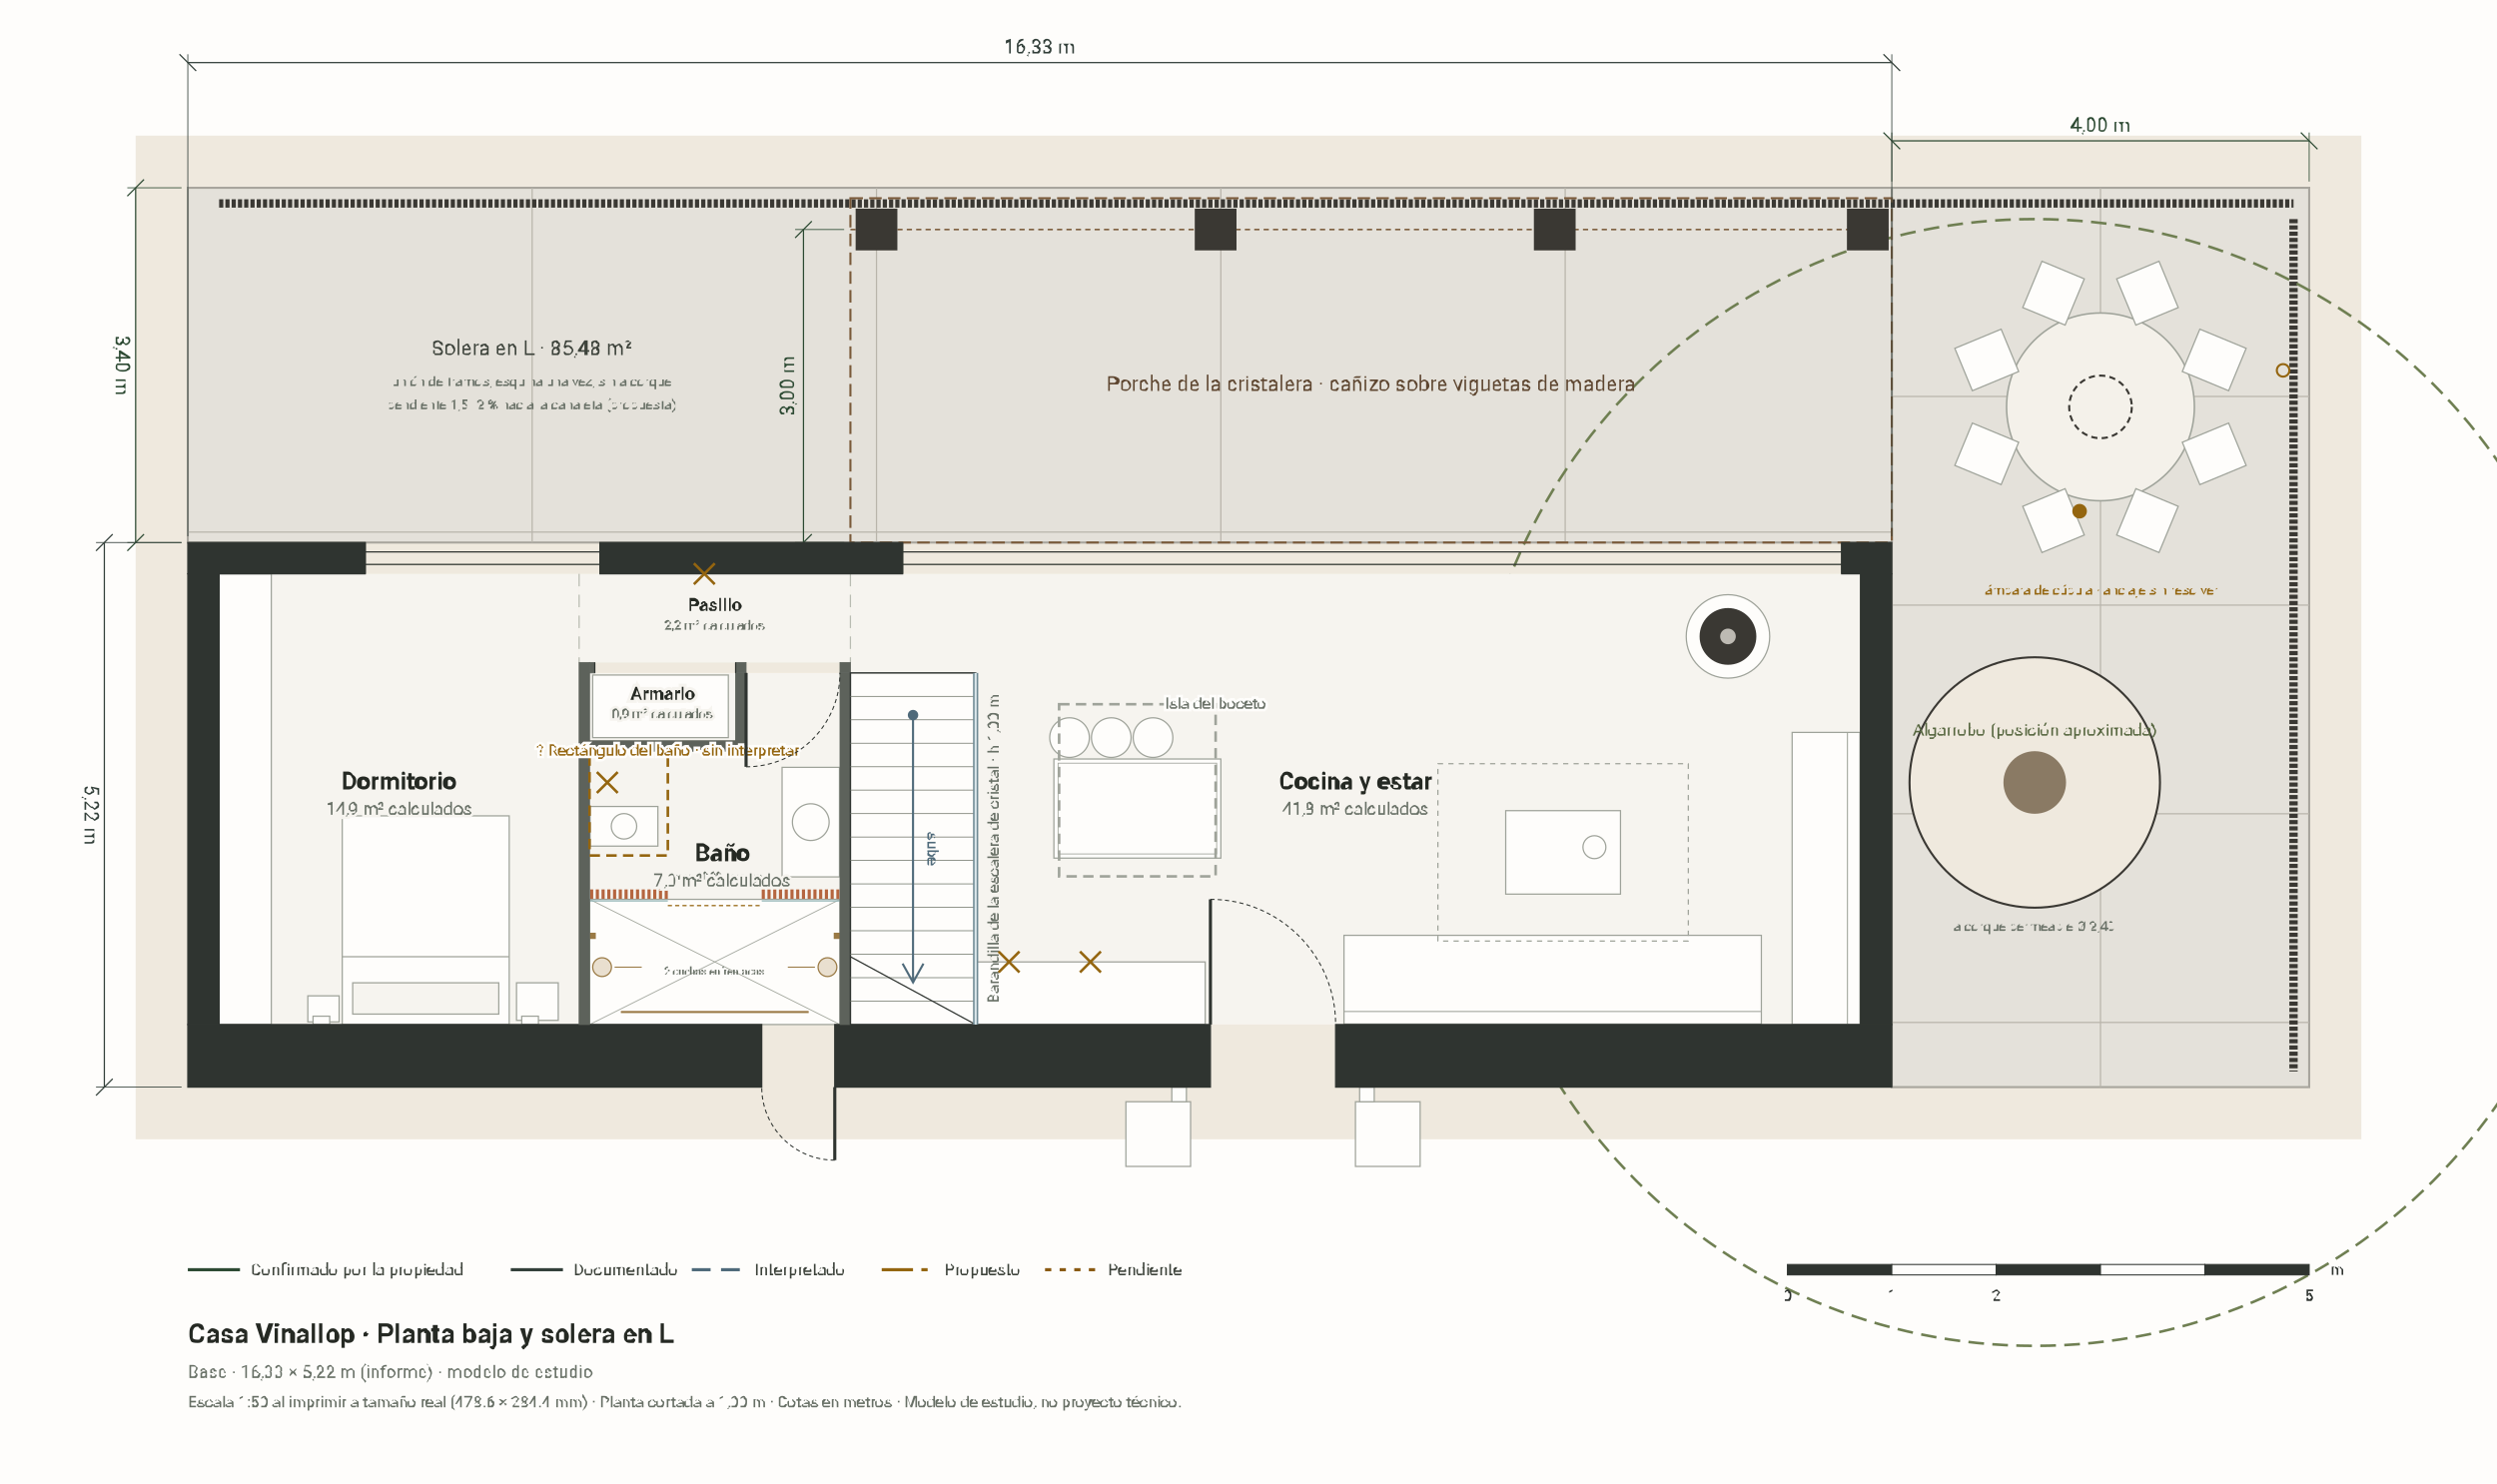
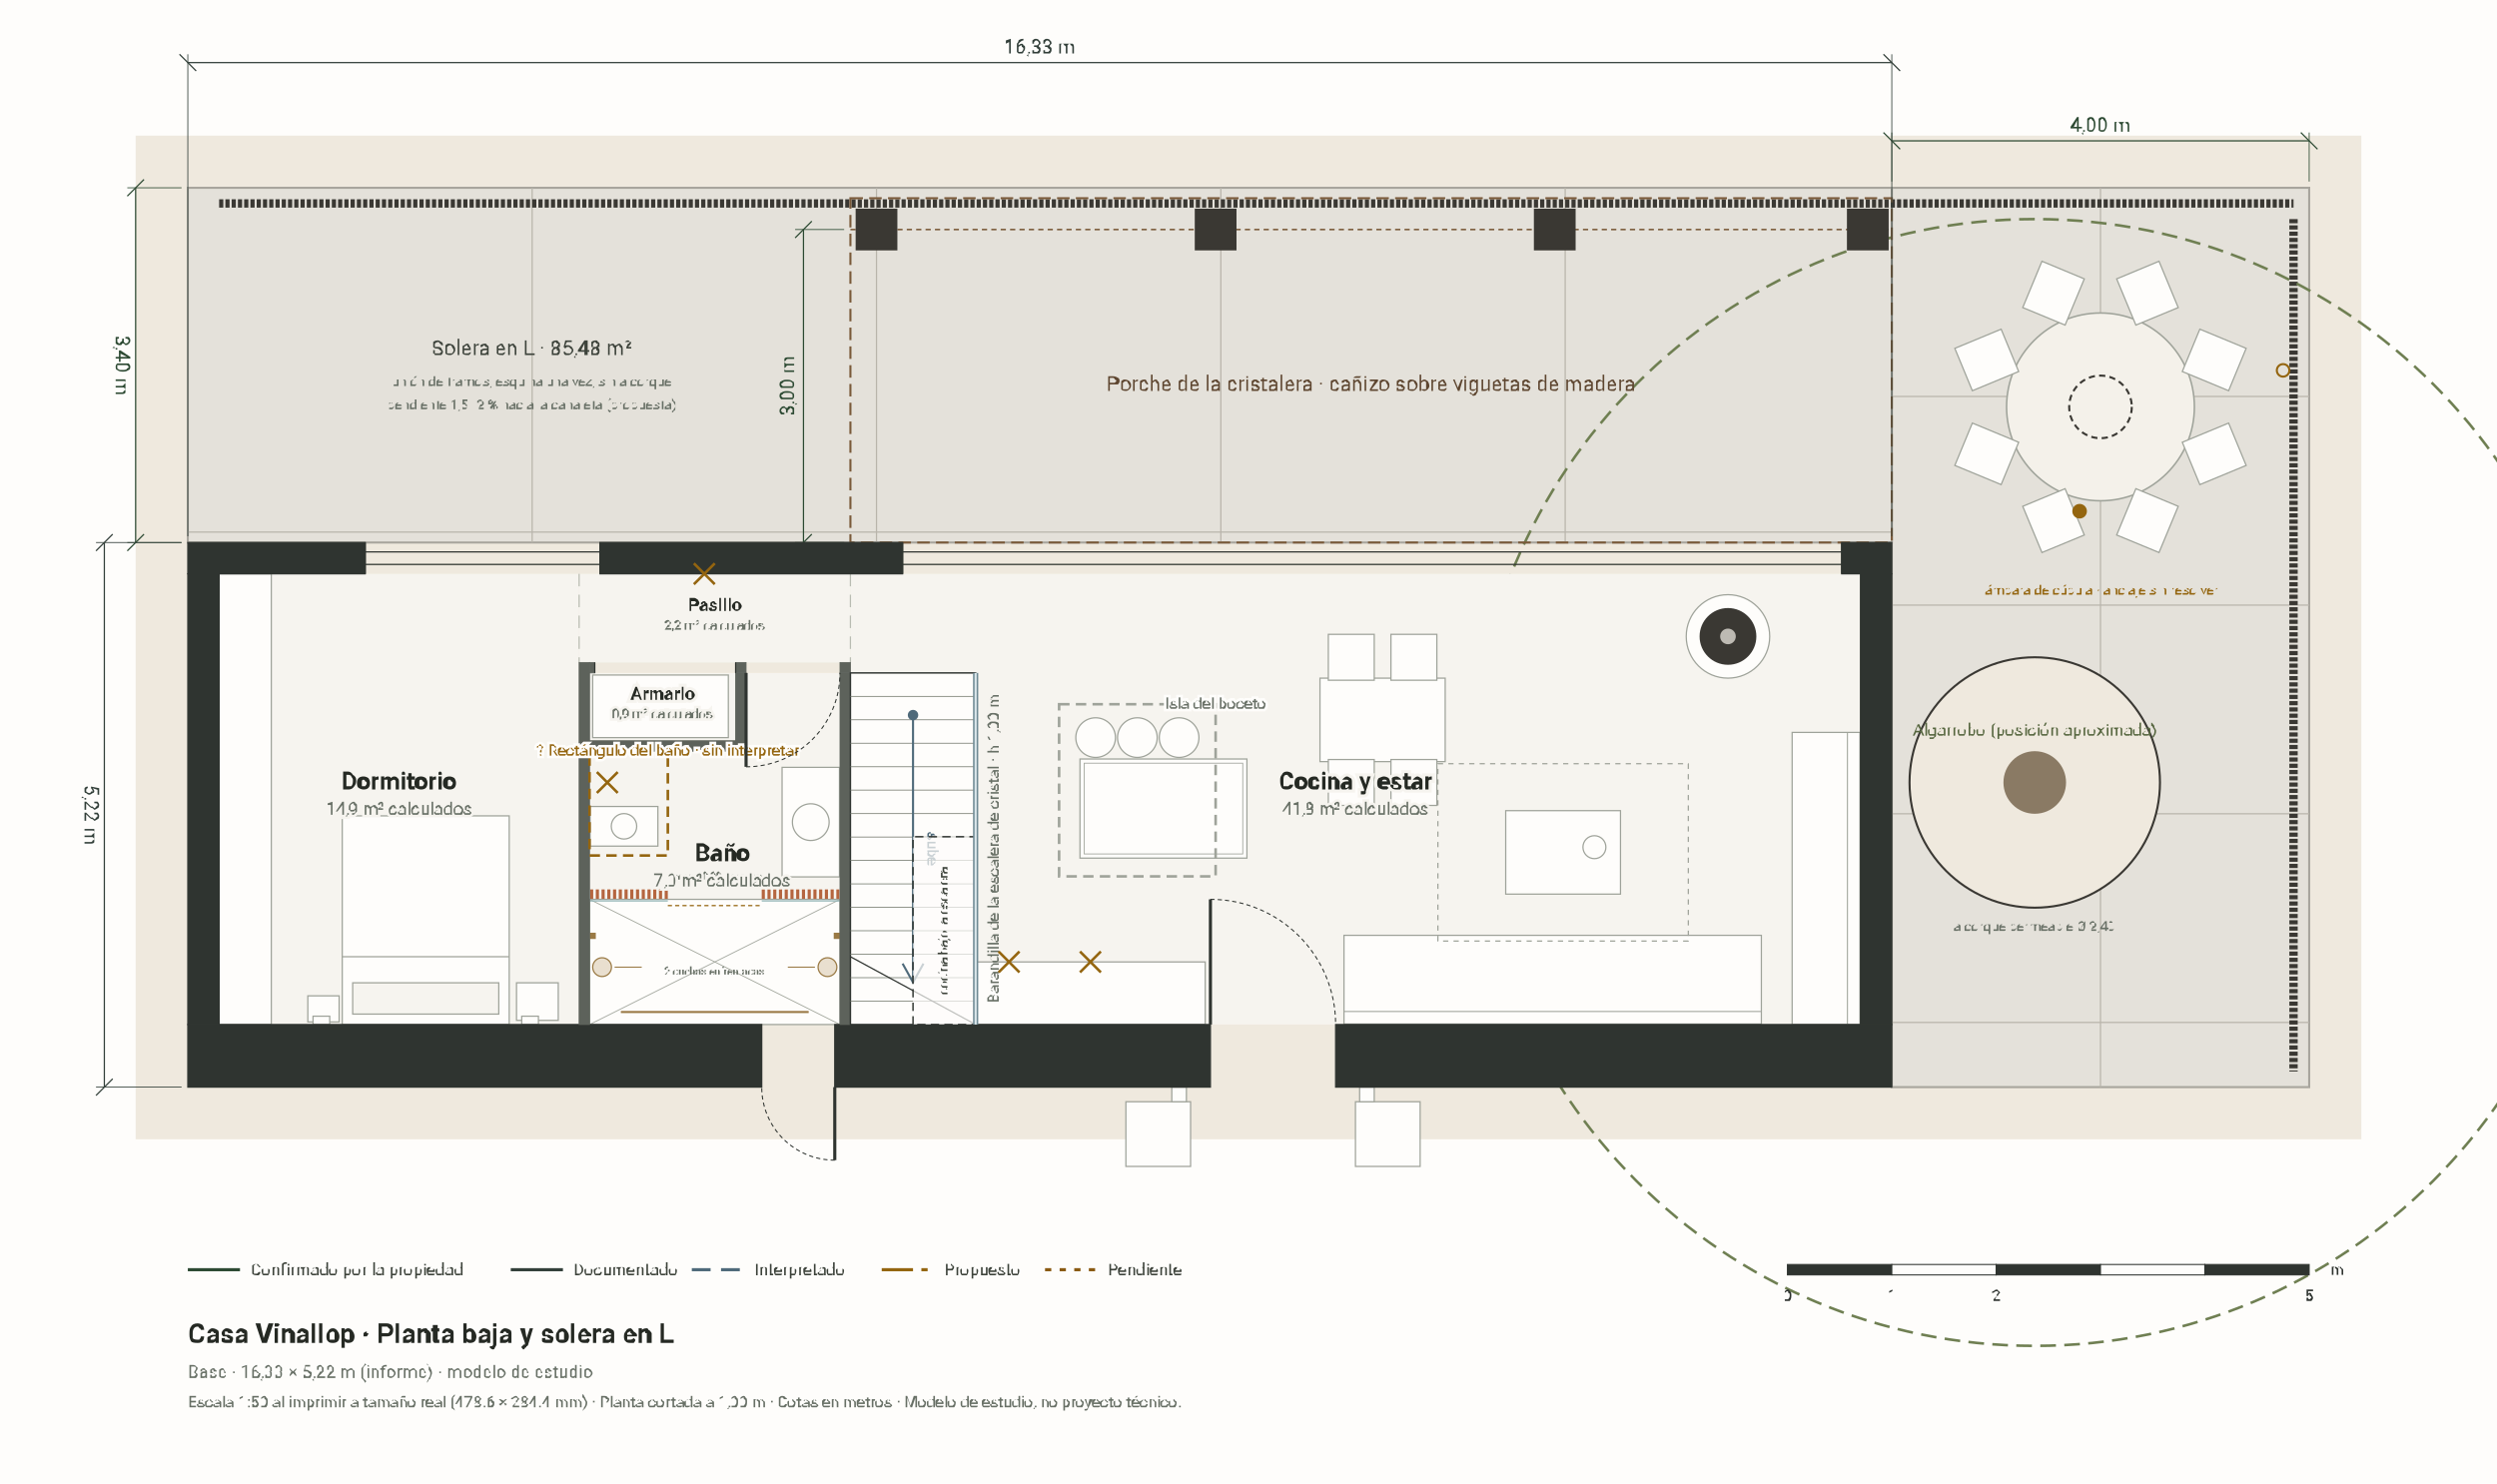
<svg xmlns="http://www.w3.org/2000/svg" viewBox="-1.8 -5.2 23.93 14.22" width="478.6mm" height="284.4mm" font-family="system-ui, -apple-system, 'Segoe UI', Roboto, sans-serif" preserveAspectRatio="xMidYMid meet" data-units="m">
  <style>.tnum{font-variant-numeric:tabular-nums}</style>
  <defs>
    <pattern id="hatch-prop" patternUnits="userSpaceOnUse" width="0.08" height="0.08" patternTransform="rotate(45)">
      <rect width="0.08" height="0.08" fill="#efe3c9" />
      <line x1="0" y1="0" x2="0" y2="0.08" stroke="#94650f" stroke-width="0.022" />
    </pattern>
  </defs>
  <rect x="-1.8" y="-5.2" width="23.93" height="14.22" fill="#fefdfb" />
  <g class="outdoor" pointer-events="none">
    <rect x="-0.5" y="-3.9" width="21.33" height="9.62" fill="#efe9de" stroke="none" />
    <rect x="16.33" y="-3.4" width="4" height="8.62" fill="#e4e1da" stroke="#a8a59d" stroke-width="0.02" data-pavement="solera-l-lateral" />
    <rect x="0" y="-3.4" width="16.33" height="3.4" fill="#e4e1da" stroke="#a8a59d" stroke-width="0.02" data-pavement="solera-l-frontal-a" />
    <line x1="18.33" y1="-3.4" x2="18.33" y2="5.22" stroke="#b9b5ab" stroke-width="0.012" />
    <line x1="16.33" y1="-1.4" x2="20.33" y2="-1.4" stroke="#b9b5ab" stroke-width="0.012" />
    <line x1="16.33" y1="0.6" x2="20.33" y2="0.6" stroke="#b9b5ab" stroke-width="0.012" />
    <line x1="16.33" y1="2.6" x2="20.33" y2="2.6" stroke="#b9b5ab" stroke-width="0.012" />
    <line x1="16.33" y1="4.6" x2="20.33" y2="4.6" stroke="#b9b5ab" stroke-width="0.012" />
    <line x1="3.3" y1="-3.4" x2="3.3" y2="0" stroke="#b9b5ab" stroke-width="0.012" />
    <line x1="6.6" y1="-3.4" x2="6.6" y2="0" stroke="#b9b5ab" stroke-width="0.012" />
    <line x1="9.9" y1="-3.4" x2="9.9" y2="0" stroke="#b9b5ab" stroke-width="0.012" />
    <line x1="13.2" y1="-3.4" x2="13.2" y2="0" stroke="#b9b5ab" stroke-width="0.012" />
    <line x1="0" y1="-0.1" x2="16.33" y2="-0.1" stroke="#b9b5ab" stroke-width="0.012" />
    <circle cx="17.7" cy="2.3" r="1.2" fill="#efe9de" stroke="#3a3833" stroke-width="0.02" />
    <text x="17.7" y="3.72" font-size="0.13" fill="#687066" text-anchor="middle">alcorque permeable Ø 2,40</text>
    <line x1="0.3" y1="-3.25" x2="20.18" y2="-3.25" stroke="#3a3833" stroke-width="0.08" stroke-dasharray="0.04 0.02" />
    <line x1="20.18" y1="-3.1" x2="20.18" y2="5.07" stroke="#3a3833" stroke-width="0.08" stroke-dasharray="0.04 0.02" />
    <circle cx="17.7" cy="2.3" r="5.4" fill="none" stroke="#6f7f52" stroke-width="0.025" stroke-dasharray="0.15 0.08" />
    <circle cx="17.7" cy="2.3" r="0.3" fill="#8a7a64" stroke="none" />
    <text x="17.7" y="1.85" font-size="0.16" fill="#56663f" text-anchor="middle">Algarrobo (posición aproximada)</text>
    <polygon points="8.99,5.36 9.61,5.36 9.61,5.98 8.99,5.98" fill="#fefdfb" stroke="#9fa39a" stroke-width="0.012" />
    <polygon points="11.19,5.36 11.81,5.36 11.81,5.98 11.19,5.98" fill="#fefdfb" stroke="#9fa39a" stroke-width="0.012" />
    <polygon points="9.43,5.22 9.57,5.22 9.57,5.36 9.43,5.36" fill="#fefdfb" stroke="#9fa39a" stroke-width="0.012" />
    <polygon points="11.23,5.22 11.37,5.22 11.37,5.36 11.23,5.36" fill="#fefdfb" stroke="#9fa39a" stroke-width="0.012" />
    <circle cx="18.33" cy="-1.3" r="0.9" fill="#f4f1ea" stroke="#9fa39a" stroke-width="0.015" />
    <polygon points="19.282,-0.555 19.114,-0.961 19.558,-1.145 19.726,-0.739" fill="#fefdfb" stroke="#9fa39a" stroke-width="0.012" />
    <polygon points="18.891,0.096 18.485,-0.072 18.669,-0.516 19.075,-0.347" fill="#fefdfb" stroke="#9fa39a" stroke-width="0.012" />
    <polygon points="18.175,-0.072 17.769,0.096 17.585,-0.347 17.991,-0.516" fill="#fefdfb" stroke="#9fa39a" stroke-width="0.012" />
    <polygon points="17.546,-0.961 17.378,-0.555 16.934,-0.739 17.102,-1.145" fill="#fefdfb" stroke="#9fa39a" stroke-width="0.012" />
    <polygon points="17.378,-2.045 17.546,-1.639 17.102,-1.455 16.934,-1.861" fill="#fefdfb" stroke="#9fa39a" stroke-width="0.012" />
    <polygon points="17.769,-2.696 18.175,-2.527 17.991,-2.084 17.585,-2.252" fill="#fefdfb" stroke="#9fa39a" stroke-width="0.012" />
    <polygon points="18.485,-2.527 18.891,-2.696 19.075,-2.252 18.669,-2.084" fill="#fefdfb" stroke="#9fa39a" stroke-width="0.012" />
    <polygon points="19.114,-1.639 19.282,-2.045 19.726,-1.861 19.558,-1.455" fill="#fefdfb" stroke="#9fa39a" stroke-width="0.012" />
    <circle cx="18.33" cy="-1.3" r="0.3" fill="none" stroke="#3a3833" stroke-width="0.02" stroke-dasharray="0.06 0.04" />
    <circle cx="18.13" cy="-0.3" r="0.07" fill="#94650f" stroke="none" />
    <circle cx="20.08" cy="-1.65" r="0.06" fill="none" stroke="#94650f" stroke-width="0.02" />
    <text x="18.33" y="0.5" font-size="0.13" fill="#94650f" text-anchor="middle">lámpara de cúpula · anclaje sin resolver</text>
    <rect x="6.35" y="-3.3" width="9.98" height="3.3" fill="none" stroke="#7a5a3a" stroke-width="0.02" stroke-dasharray="0.12 0.06" data-porch="porche-cristalera" />
    <line x1="6.35" y1="-3" x2="16.33" y2="-3" stroke="#7a5a3a" stroke-width="0.015" stroke-dasharray="0.05 0.04" />
    <rect x="6.4" y="-3.2" width="0.4" height="0.4" fill="#3a3833" stroke="none" />
    <rect x="9.65" y="-3.2" width="0.4" height="0.4" fill="#3a3833" stroke="none" />
    <rect x="12.9" y="-3.2" width="0.4" height="0.4" fill="#3a3833" stroke="none" />
    <rect x="15.9" y="-3.2" width="0.4" height="0.4" fill="#3a3833" stroke="none" />
    <g class="dim" stroke="#2d4a33" fill="#2d4a33" stroke-width="0.012">
      <line x1="6.29" y1="0" x2="5.82" y2="0" stroke-width="0.008" />
      <line x1="6.29" y1="-3" x2="5.82" y2="-3" stroke-width="0.008" />
      <line x1="5.9" y1="0" x2="5.9" y2="-3" />
      <line x1="5.82" y1="0.08" x2="5.98" y2="-0.08" />
      <line x1="5.82" y1="-2.92" x2="5.98" y2="-3.08" />
      <text x="5.76" y="-1.5" font-size="0.19" text-anchor="middle" dominant-baseline="middle" stroke="none" class="tnum" transform="rotate(-90 5.76 -1.5)">3,00 m</text>
    </g>
    <text x="11.34" y="-1.45" font-size="0.2" fill="#5e4630" text-anchor="middle">Porche de la cristalera · cañizo sobre viguetas de madera</text>
    <g class="dim" stroke="#2d4a33" fill="#2d4a33" stroke-width="0.012">
      <line x1="-0.06" y1="-3.4" x2="-0.58" y2="-3.4" stroke-width="0.008" />
      <line x1="-0.06" y1="0" x2="-0.58" y2="0" stroke-width="0.008" />
      <line x1="-0.5" y1="-3.4" x2="-0.5" y2="0" />
      <line x1="-0.42" y1="-3.48" x2="-0.58" y2="-3.32" />
      <line x1="-0.42" y1="-0.08" x2="-0.58" y2="0.08" />
      <text x="-0.64" y="-1.7" font-size="0.19" text-anchor="middle" dominant-baseline="middle" stroke="none" class="tnum" transform="rotate(90 -0.64 -1.7)">3,40 m</text>
    </g>
    <g class="dim" stroke="#2d4a33" fill="#2d4a33" stroke-width="0.012">
      <line x1="16.33" y1="-3.46" x2="16.33" y2="-3.93" stroke-width="0.008" />
      <line x1="20.33" y1="-3.46" x2="20.33" y2="-3.93" stroke-width="0.008" />
      <line x1="16.33" y1="-3.85" x2="20.33" y2="-3.85" />
      <line x1="16.25" y1="-3.93" x2="16.41" y2="-3.77" />
      <line x1="20.25" y1="-3.93" x2="20.41" y2="-3.77" />
      <text x="18.33" y="-3.99" font-size="0.19" text-anchor="middle" dominant-baseline="middle" stroke="none" class="tnum" transform="rotate(0 18.33 -3.99)">4,00 m</text>
    </g>
    <text x="3.3" y="-1.8" font-size="0.2" fill="#3d433b" text-anchor="middle">Solera en L · 85,48 m²</text>
    <text x="3.3" y="-1.5" font-size="0.13" fill="#687066" text-anchor="middle">unión de tramos, esquina una vez, sin alcorque</text>
    <text x="3.3" y="-1.28" font-size="0.13" fill="#687066" text-anchor="middle">pendiente 1,5–2 % hacia la canaleta (propuesta)</text>
  </g>
  <g class="rooms">
    <polygon class="room" data-room="dormitorio" points="0.3,0.3 3.75,0.3 3.75,4.62 0.3,4.62" fill="#f6f4ef" stroke="none" stroke-width="0" />
    <polygon class="room" data-room="pasillo" points="3.75,0.3 6.35,0.3 6.35,1.15 3.75,1.15" fill="#f6f4ef" stroke="none" stroke-width="0" />
    <polygon class="room" data-room="bano" points="5.35,1.25 6.25,1.25 6.25,4.62 3.85,4.62 3.85,2 5.35,2" fill="#f6f4ef" stroke="none" stroke-width="0" />
    <polygon class="room" data-room="armario-pasillo" points="3.85,1.25 5.25,1.25 5.25,1.9 3.85,1.9" fill="#f6f4ef" stroke="none" stroke-width="0" />
    <polygon class="room" data-room="dia" points="6.35,0.3 16.03,0.3 16.03,4.62 6.35,4.62" fill="#f6f4ef" stroke="none" stroke-width="0" />
    <line x1="3.75" y1="0.3" x2="3.75" y2="1.15" stroke="#b9bcb2" stroke-width="0.012" stroke-dasharray="0.12 0.08" />
    <line x1="6.35" y1="0.3" x2="6.35" y2="1.15" stroke="#b9bcb2" stroke-width="0.012" stroke-dasharray="0.12 0.08" />
  </g>
  <g class="furniture" stroke="#9fa39a" stroke-width="0.012" fill="#fefdfb">
    <polygon points="0.3,4.62 0.3,0.3 0.8,0.3 0.8,4.62" />
    <polygon points="3.08,4.62 1.48,4.62 1.48,2.62 3.08,2.62" />
    <polygon points="2.98,4.52 1.58,4.52 1.58,4.22 2.98,4.22" fill="#f6f4ef" />
    <line x1="3.08" y1="3.97" x2="1.48" y2="3.97" />
    <polygon points="3.55,4.58 3.15,4.58 3.15,4.22 3.55,4.22" />
    <polygon points="1.45,4.595 1.15,4.595 1.15,4.345 1.45,4.345" />
    <polygon points="1.36,4.62 1.2,4.62 1.2,4.54 1.36,4.54" />
    <polygon points="3.36,4.62 3.2,4.62 3.2,4.54 3.36,4.54" />
    <polygon points="5.18,1.87 3.88,1.87 3.88,1.27 5.18,1.27" />
    <polygon points="3.85,3.42 6.25,3.42 6.25,4.62 3.85,4.62" />
    <line x1="3.85" y1="3.42" x2="6.25" y2="4.62" stroke-width="0.008" pointer-events="none" />
    <line x1="6.25" y1="3.42" x2="3.85" y2="4.62" stroke-width="0.008" pointer-events="none" />
    <line x1="4.6" y1="3.37" x2="3.85" y2="3.37" stroke="#b5653f" stroke-width="0.09" stroke-dasharray="0.03 0.025" pointer-events="none" />
    <line x1="4.6" y1="3.435" x2="3.85" y2="3.435" stroke="#8fb3b5" stroke-width="0.012" pointer-events="none" />
    <circle cx="3.97" cy="4.07" r="0.09" fill="#e9dfcf" stroke="#9a7a45" stroke-width="0.012" pointer-events="none" />
    <line x1="4.09" y1="4.07" x2="4.35" y2="4.07" stroke="#9a7a45" stroke-width="0.01" marker-end="none" pointer-events="none" />
    <rect x="3.85" y="3.74" width="0.06" height="0.06" fill="#9a7a45" stroke="none" pointer-events="none" />
    <line x1="5.5" y1="3.37" x2="6.25" y2="3.37" stroke="#b5653f" stroke-width="0.09" stroke-dasharray="0.03 0.025" pointer-events="none" />
    <line x1="5.5" y1="3.435" x2="6.25" y2="3.435" stroke="#8fb3b5" stroke-width="0.012" pointer-events="none" />
    <circle cx="6.13" cy="4.07" r="0.09" fill="#e9dfcf" stroke="#9a7a45" stroke-width="0.012" pointer-events="none" />
    <line x1="6.01" y1="4.07" x2="5.75" y2="4.07" stroke="#9a7a45" stroke-width="0.01" marker-end="none" pointer-events="none" />
    <rect x="6.19" y="3.74" width="0.06" height="0.06" fill="#9a7a45" stroke="none" pointer-events="none" />
    <line x1="4.6" y1="3.48" x2="5.5" y2="3.48" stroke="#94650f" stroke-width="0.012" stroke-dasharray="0.04 0.03" pointer-events="none" />
    <line x1="4.15" y1="4.5" x2="5.95" y2="4.5" stroke="#9a7a45" stroke-width="0.02" pointer-events="none" />
    <text x="5.05" y="3.23" font-size="0.1" fill="#687066" stroke="none" text-anchor="middle" pointer-events="none">acceso 0,90 · cortina</text>
    <text x="5.05" y="4.14" font-size="0.1" fill="#687066" stroke="none" text-anchor="middle" pointer-events="none">2 duchas enfrentadas</text>
    <polygon points="6.245,2.155 6.245,3.205 5.695,3.205 5.695,2.155" />
    <circle cx="5.97" cy="2.68" r="0.176" fill="none" />
    <polygon points="3.855,2.91 3.855,2.53 4.505,2.53 4.505,2.91" />
    <circle cx="4.18" cy="2.72" r="0.122" fill="none" />
    <polygon points="9.75,4.62 7.55,4.62 7.55,4.02 9.75,4.02" />
-     <polygon points="8.3,2.075 9.9,2.075 9.9,3.025 8.3,3.025" />
-     <polygon points="8.34,2.115 9.86,2.115 9.86,2.985 8.34,2.985" fill="none" stroke-width="0.008" />
-     <circle cx="8.45" cy="1.87" r="0.19" />
-     <circle cx="8.85" cy="1.87" r="0.19" />
-     <circle cx="9.25" cy="1.87" r="0.19" />
+     <polygon points="8.55,2.075 10.15,2.075 10.15,3.025 8.55,3.025" />
+     <polygon points="8.59,2.115 10.11,2.115 10.11,2.985 8.59,2.985" fill="none" stroke-width="0.008" />
+     <circle cx="8.7" cy="1.87" r="0.19" />
+     <circle cx="9.1" cy="1.87" r="0.19" />
+     <circle cx="9.5" cy="1.87" r="0.19" />
+     <polygon points="6.95,4.62 6.95,2.82 7.55,2.82 7.55,4.62" />
+     <polygon points="10.85,1.3 12.05,1.3 12.05,2.1 10.85,2.1" />
+     <polygon points="10.93,0.88 11.37,0.88 11.37,1.32 10.93,1.32" />
+     <polygon points="11.53,0.88 11.97,0.88 11.97,1.32 11.53,1.32" />
+     <polygon points="11.37,2.52 10.93,2.52 10.93,2.08 11.37,2.08" />
+     <polygon points="11.97,2.52 11.53,2.52 11.53,2.08 11.97,2.08" />
    <polygon points="15.08,4.615 11.08,4.615 11.08,3.765 15.08,3.765" />
    <line x1="15.08" y1="4.495" x2="11.08" y2="4.495" stroke-width="0.01" />
    <polygon points="16.025,1.82 16.025,4.62 15.375,4.62 15.375,1.82" />
    <line x1="15.905" y1="1.82" x2="15.905" y2="4.62" stroke-width="0.01" />
    <circle cx="14.76" cy="0.9" r="0.4" />
    <circle cx="14.76" cy="0.9" r="0.272" fill="#3a3833" stroke="none" />
    <circle cx="14.76" cy="0.9" r="0.075" fill="#bdbab3" stroke="none" />
    <polygon points="11.98,2.12 14.38,2.12 14.38,3.82 11.98,3.82" fill="none" stroke-dasharray="0.05 0.05" pointer-events="none" />
    <polygon points="12.63,2.57 13.73,2.57 13.73,3.37 12.63,3.37" />
    <circle cx="13.48" cy="2.92" r="0.11" />
  </g>
  <g class="walls">
    <polygon data-wall="muro-A" points="0,0 1.7,0 1.7,0.3 0,0.3" fill="#2f3430" stroke="#2f3430" stroke-width="0.012" />
    <polygon data-wall="muro-A" points="3.95,0 6.85,0 6.85,0.3 3.95,0.3" fill="#2f3430" stroke="#2f3430" stroke-width="0.012" />
    <polygon data-wall="muro-A" points="15.85,0 16.33,0 16.33,0.3 15.85,0.3" fill="#2f3430" stroke="#2f3430" stroke-width="0.012" />
    <polygon data-wall="muro-derecho" points="16.33,0.3 16.33,4.62 16.03,4.62 16.03,0.3" fill="#2f3430" stroke="#2f3430" stroke-width="0.012" />
    <polygon data-wall="muro-B" points="0,4.62 5.5,4.62 5.5,5.22 0,5.22" fill="#2f3430" stroke="#2f3430" stroke-width="0.012" />
    <polygon data-wall="muro-B" points="6.2,4.62 9.8,4.62 9.8,5.22 6.2,5.22" fill="#2f3430" stroke="#2f3430" stroke-width="0.012" />
    <polygon data-wall="muro-B" points="11,4.62 16.33,4.62 16.33,5.22 11,5.22" fill="#2f3430" stroke="#2f3430" stroke-width="0.012" />
    <polygon data-wall="muro-izquierdo" points="0.3,0.3 0.3,4.62 0,4.62 0,0.3" fill="#2f3430" stroke="#2f3430" stroke-width="0.012" />
    <polygon data-wall="tab-dormitorio" points="3.85,1.15 3.85,4.62 3.75,4.62 3.75,1.15" fill="#5d625b" stroke="#5d625b" stroke-width="0.008" />
    <polygon data-wall="tab-pasillo" points="3.85,1.15 3.9,1.15 3.9,1.25 3.85,1.25" fill="#5d625b" stroke="#5d625b" stroke-width="0.008" />
    <polygon data-wall="tab-pasillo" points="5.25,1.15 5.35,1.15 5.35,1.25 5.25,1.25" fill="#5d625b" stroke="#5d625b" stroke-width="0.008" />
    <polygon data-wall="tab-pasillo" points="6.25,1.15 6.35,1.15 6.35,1.25 6.25,1.25" fill="#5d625b" stroke="#5d625b" stroke-width="0.008" />
    <polygon data-wall="tab-escalera" points="6.35,1.25 6.35,4.62 6.25,4.62 6.25,1.25" fill="#5d625b" stroke="#5d625b" stroke-width="0.008" />
    <polygon data-wall="tab-armario-lado" points="5.35,1.25 5.35,2 5.25,2 5.25,1.25" fill="#5d625b" stroke="#5d625b" stroke-width="0.008" />
    <polygon data-wall="tab-armario-fondo" points="3.85,1.9 5.35,1.9 5.35,2 3.85,2" fill="#5d625b" stroke="#5d625b" stroke-width="0.008" />
  </g>
  <g class="stairs" pointer-events="none">
    <polygon points="6.35,1.25 7.55,1.25 7.55,4.62 6.35,4.62" fill="#fefdfb" stroke="#2f3430" stroke-width="0.014" />
    <line x1="6.35" y1="1.475" x2="7.55" y2="1.475" stroke="#7d8277" stroke-width="0.008" />
    <line x1="6.35" y1="1.699" x2="7.55" y2="1.699" stroke="#7d8277" stroke-width="0.008" />
    <line x1="6.35" y1="1.924" x2="7.55" y2="1.924" stroke="#7d8277" stroke-width="0.008" />
    <line x1="6.35" y1="2.149" x2="7.55" y2="2.149" stroke="#7d8277" stroke-width="0.008" />
    <line x1="6.35" y1="2.373" x2="7.55" y2="2.373" stroke="#7d8277" stroke-width="0.008" />
    <line x1="6.35" y1="2.598" x2="7.55" y2="2.598" stroke="#7d8277" stroke-width="0.008" />
    <line x1="6.35" y1="2.823" x2="7.55" y2="2.823" stroke="#7d8277" stroke-width="0.008" />
    <line x1="6.35" y1="3.047" x2="7.55" y2="3.047" stroke="#7d8277" stroke-width="0.008" />
    <line x1="6.35" y1="3.272" x2="7.55" y2="3.272" stroke="#7d8277" stroke-width="0.008" />
    <line x1="6.35" y1="3.497" x2="7.55" y2="3.497" stroke="#7d8277" stroke-width="0.008" />
    <line x1="6.35" y1="3.721" x2="7.55" y2="3.721" stroke="#7d8277" stroke-width="0.008" />
    <line x1="6.35" y1="3.946" x2="7.55" y2="3.946" stroke="#7d8277" stroke-width="0.008" />
    <line x1="6.35" y1="4.171" x2="7.55" y2="4.171" stroke="#7d8277" stroke-width="0.008" />
    <line x1="6.35" y1="4.395" x2="7.55" y2="4.395" stroke="#7d8277" stroke-width="0.008" />
    <line x1="6.95" y1="1.654" x2="6.95" y2="4.216" stroke="#4f6a7a" stroke-width="0.02" />
    <circle cx="6.95" cy="1.654" r="0.05" fill="#4f6a7a" />
    <path d="M 6.85 4.036 L 6.95 4.216 L 7.05 4.036" fill="none" stroke="#4f6a7a" stroke-width="0.02" />
    <g stroke="#2f3430" stroke-width="0.012">
      <line x1="6.35" y1="3.97" x2="7.55" y2="4.62" />
    </g>
    <text x="7.09" y="2.935" font-size="0.15" fill="#4f6a7a" transform="rotate(90 7.09 2.935)" text-anchor="middle">sube</text>
  </g>
+   <polygon points="6.95,4.62 6.95,2.82 7.55,2.82 7.55,4.62" fill="#fefdfb" fill-opacity="0.7" stroke="#2f3430" stroke-width="0.014" stroke-dasharray="0.08 0.05" pointer-events="none" />
+   <text x="7.25" y="3.72" font-size="0.12" fill="#3d433b" text-anchor="middle" dominant-baseline="middle" transform="rotate(-90 7.25 3.72)" pointer-events="none">cocina bajo la escalera</text>
  <g data-railing="barandilla-escalera" pointer-events="none">
    <polyline points="7.55,1.25 7.55,4.62" fill="none" stroke="#6f8a94" stroke-width="0.05" />
    <polyline points="7.55,1.25 7.55,4.62" fill="none" stroke="#dce8ec" stroke-width="0.02" />
  </g>
  <text x="7.73" y="2.935" font-size="0.15" fill="#687066" text-anchor="middle" dominant-baseline="middle" transform="rotate(-90 7.73 2.935)">Barandilla de la escalera de cristal · h 1,00 m</text>
  <g class="traces" pointer-events="none">
    <g stroke="#94650f" stroke-width="0.025" data-trace="x-ducha">
      <line x1="3.92" y1="2.2" x2="4.12" y2="2.4" />
      <line x1="3.92" y1="2.4" x2="4.12" y2="2.2" />
    </g>
    <polygon points="3.85,2 4.6,2 4.6,3 3.85,3" fill="none" stroke="#94650f" stroke-width="0.025" stroke-dasharray="0.1 0.06" />
    <text x="4.6" y="2" font-size="0.15" fill="#94650f" text-anchor="middle" dominant-baseline="middle" paint-order="stroke" stroke="#fefdfb" stroke-width="0.05">? Rectángulo del baño · sin interpretar</text>
    <polygon points="8.35,1.55 9.85,1.55 9.85,3.2 8.35,3.2" fill="none" stroke="#9fa39a" stroke-width="0.025" stroke-dasharray="0.1 0.06" />
    <text x="9.85" y="1.55" font-size="0.15" fill="#687066" text-anchor="middle" dominant-baseline="middle" paint-order="stroke" stroke="#fefdfb" stroke-width="0.05">Isla del boceto</text>
    <g stroke="#94650f" stroke-width="0.025" data-trace="x-frontal-a">
      <line x1="4.85" y1="0.2" x2="5.05" y2="0.4" />
      <line x1="4.85" y1="0.4" x2="5.05" y2="0.2" />
    </g>
    <g stroke="#94650f" stroke-width="0.025" data-trace="x-cocina-1">
      <line x1="7.77" y1="3.92" x2="7.97" y2="4.12" />
      <line x1="7.77" y1="4.12" x2="7.97" y2="3.92" />
    </g>
    <g stroke="#94650f" stroke-width="0.025" data-trace="x-cocina-2">
      <line x1="8.55" y1="3.92" x2="8.75" y2="4.12" />
      <line x1="8.55" y1="4.12" x2="8.75" y2="3.92" />
    </g>
  </g>
  <g class="openings">
    <polygon class="opening-hit" data-opening="obertura-9m" points="6.85,-0.15 15.85,-0.15 15.85,0.45 6.85,0.45" fill="transparent" stroke="none" stroke-width="0.03" />
    <g stroke="#2f3430" stroke-width="0.012" pointer-events="none">
      <line x1="6.85" y1="0.09" x2="15.85" y2="0.09" />
      <line x1="6.85" y1="0.21" x2="15.85" y2="0.21" />
      <line x1="6.85" y1="0" x2="6.85" y2="0.3" />
      <line x1="15.85" y1="0" x2="15.85" y2="0.3" />
    </g>
    <polygon class="opening-hit" data-opening="obertura-225-pb" points="1.7,-0.15 3.95,-0.15 3.95,0.45 1.7,0.45" fill="transparent" stroke="none" stroke-width="0.03" />
    <g stroke="#2f3430" stroke-width="0.012" pointer-events="none">
      <line x1="1.7" y1="0.09" x2="3.95" y2="0.09" />
      <line x1="1.7" y1="0.21" x2="3.95" y2="0.21" />
      <line x1="1.7" y1="0" x2="1.7" y2="0.3" />
      <line x1="3.95" y1="0" x2="3.95" y2="0.3" />
    </g>
    <polygon class="opening-hit" data-opening="puerta-120" points="9.8,4.47 11,4.47 11,5.37 9.8,5.37" fill="transparent" stroke="none" stroke-width="0.03" />
    <g stroke="#2f3430" stroke-width="0.012" pointer-events="none">
      <line x1="9.8" y1="4.62" x2="9.8" y2="3.42" stroke-width="0.03" />
      <path d="M 9.8 3.42 A 1.2 1.2 0 0 1 11 4.62" fill="none" stroke-dasharray="0.04 0.03" stroke-width="0.01" />
    </g>
    <polygon class="opening-hit" data-opening="puerta-70" points="5.5,4.47 6.2,4.47 6.2,5.37 5.5,5.37" fill="transparent" stroke="none" stroke-width="0.03" />
    <g stroke="#2f3430" stroke-width="0.012" pointer-events="none">
      <line x1="6.2" y1="5.22" x2="6.2" y2="5.92" stroke-width="0.03" />
      <path d="M 6.2 5.92 A 0.7 0.7 0 0 1 5.5 5.22" fill="none" stroke-dasharray="0.04 0.03" stroke-width="0.01" />
    </g>
    <polygon class="opening-hit" data-opening="puerta-bano" points="5.35,1 6.25,1 6.25,1.4 5.35,1.4" fill="transparent" stroke="none" stroke-width="0.03" />
    <g stroke="#2f3430" stroke-width="0.012" pointer-events="none">
      <line x1="5.35" y1="1.25" x2="5.35" y2="2.15" stroke-width="0.03" />
      <path d="M 5.35 2.15 A 0.9 0.9 0 0 0 6.25 1.25" fill="none" stroke-dasharray="0.04 0.03" stroke-width="0.01" />
    </g>
    <polygon class="opening-hit" data-opening="puertas-armario" points="3.9,1 5.25,1 5.25,1.4 3.9,1.4" fill="transparent" stroke="none" stroke-width="0.03" />
    <g stroke="#2f3430" stroke-width="0.012" pointer-events="none">
      <line x1="3.9" y1="1.15" x2="3.9" y2="1.25" stroke-width="0.012" />
      <line x1="5.25" y1="1.15" x2="5.25" y2="1.25" stroke-width="0.012" />
    </g>
  </g>
  <g class="room-labels" pointer-events="none">
    <text x="2.025" y="2.368" font-size="0.23" font-weight="600" text-anchor="middle" fill="#252923" paint-order="stroke" stroke="#f6f4ef" stroke-width="0.06">Dormitorio</text>
    <text x="2.025" y="2.61" font-size="0.166" text-anchor="middle" fill="#687066" class="tnum" paint-order="stroke" stroke="#f6f4ef" stroke-width="0.05">14,9 m² calculados</text>
    <text x="5.05" y="0.657" font-size="0.17" font-weight="600" text-anchor="middle" fill="#252923" paint-order="stroke" stroke="#f6f4ef" stroke-width="0.06">Pasillo</text>
    <text x="5.05" y="0.836" font-size="0.122" text-anchor="middle" fill="#687066" class="tnum" paint-order="stroke" stroke="#f6f4ef" stroke-width="0.05">2,2 m² calculados</text>
    <text x="5.123" y="3.055" font-size="0.23" font-weight="600" text-anchor="middle" fill="#252923" paint-order="stroke" stroke="#f6f4ef" stroke-width="0.06">Baño</text>
    <text x="5.123" y="3.296" font-size="0.166" text-anchor="middle" fill="#687066" class="tnum" paint-order="stroke" stroke="#f6f4ef" stroke-width="0.05">7,0 m² calculados</text>
    <text x="4.55" y="1.507" font-size="0.17" font-weight="600" text-anchor="middle" fill="#252923" paint-order="stroke" stroke="#f6f4ef" stroke-width="0.06">Armario</text>
    <text x="4.55" y="1.685" font-size="0.122" text-anchor="middle" fill="#687066" class="tnum" paint-order="stroke" stroke="#f6f4ef" stroke-width="0.05">0,9 m² calculados</text>
    <text x="11.19" y="2.368" font-size="0.23" font-weight="600" text-anchor="middle" fill="#252923" paint-order="stroke" stroke="#f6f4ef" stroke-width="0.06">Cocina y estar</text>
    <text x="11.19" y="2.61" font-size="0.166" text-anchor="middle" fill="#687066" class="tnum" paint-order="stroke" stroke="#f6f4ef" stroke-width="0.05">41,8 m² calculados</text>
  </g>
  <g class="dims">
    <g class="dim" stroke="#33403a" fill="#33403a" stroke-width="0.012">
      <line x1="0" y1="-0.06" x2="0" y2="-4.68" stroke-width="0.008" />
      <line x1="16.33" y1="-0.06" x2="16.33" y2="-4.68" stroke-width="0.008" />
      <line x1="0" y1="-4.6" x2="16.33" y2="-4.6" />
      <line x1="-0.08" y1="-4.68" x2="0.08" y2="-4.52" />
      <line x1="16.25" y1="-4.68" x2="16.41" y2="-4.52" />
      <text x="8.165" y="-4.74" font-size="0.19" text-anchor="middle" dominant-baseline="middle" stroke="none" class="tnum" transform="rotate(0 8.165 -4.74)">16,33 m</text>
    </g>
    <g class="dim" stroke="#33403a" fill="#33403a" stroke-width="0.012">
      <line x1="-0.06" y1="0" x2="-0.88" y2="0" stroke-width="0.008" />
      <line x1="-0.06" y1="5.22" x2="-0.88" y2="5.22" stroke-width="0.008" />
      <line x1="-0.8" y1="0" x2="-0.8" y2="5.22" />
      <line x1="-0.72" y1="-0.08" x2="-0.88" y2="0.08" />
      <line x1="-0.72" y1="5.14" x2="-0.88" y2="5.3" />
      <text x="-0.94" y="2.61" font-size="0.19" text-anchor="middle" dominant-baseline="middle" stroke="none" class="tnum" transform="rotate(90 -0.94 2.61)">5,22 m</text>
    </g>
  </g>
  <g class="legend" font-size="0.16" fill="#3d433b">
    <line x1="0" y1="6.97" x2="0.5" y2="6.97" stroke="#2d4a33" stroke-width="0.03" />
    <text x="0.6" y="7.025">Confirmado por la propiedad</text>
    <line x1="3.095" y1="6.97" x2="3.595" y2="6.97" stroke="#33403a" stroke-width="0.03" />
    <text x="3.695" y="7.025">Documentado</text>
    <line x1="4.83" y1="6.97" x2="5.33" y2="6.97" stroke="#4f6a7a" stroke-width="0.03" stroke-dasharray="0.18 0.1" />
    <text x="5.43" y="7.025">Interpretado</text>
    <line x1="6.65" y1="6.97" x2="7.15" y2="6.97" stroke="#94650f" stroke-width="0.03" stroke-dasharray="0.3 0.08 0.06 0.08" />
    <text x="7.25" y="7.025">Propuesto</text>
    <line x1="8.215" y1="6.97" x2="8.715" y2="6.97" stroke="#8a5a12" stroke-width="0.03" stroke-dasharray="0.06 0.08" />
    <text x="8.815" y="7.025">Pendiente</text>
  </g>
  <g class="scale" font-size="0.15" fill="#2f3430">
    <rect x="15.33" y="6.92" width="1" height="0.1" fill="#2f3430" stroke="#2f3430" stroke-width="0.01" />
    <rect x="16.33" y="6.92" width="1" height="0.1" fill="#fefdfb" stroke="#2f3430" stroke-width="0.01" />
    <rect x="17.33" y="6.92" width="1" height="0.1" fill="#2f3430" stroke="#2f3430" stroke-width="0.01" />
    <rect x="18.33" y="6.92" width="1" height="0.1" fill="#fefdfb" stroke="#2f3430" stroke-width="0.01" />
    <rect x="19.33" y="6.92" width="1" height="0.1" fill="#2f3430" stroke="#2f3430" stroke-width="0.01" />
    <text x="15.33" y="7.27" text-anchor="middle">0</text>
    <text x="16.33" y="7.27" text-anchor="middle">1</text>
    <text x="17.33" y="7.27" text-anchor="middle">2</text>
    <text x="20.33" y="7.27" text-anchor="middle">5</text>
    <text x="20.53" y="7.02">m</text>
  </g>
  <g fill="#252923">
    <text x="0" y="7.67" font-size="0.26" font-weight="650">Casa Vinallop · Planta baja y solera en L</text>
    <text x="0" y="8.01" font-size="0.17" fill="#687066">Base · 16,33 × 5,22 m (informe) · modelo de estudio</text>
    <text x="0" y="8.29" font-size="0.15" fill="#687066">Escala 1:50 al imprimir a tamaño real (478.6 × 284.4 mm) · Planta cortada a 1,00 m · Cotas en metros · Modelo de estudio, no proyecto técnico.</text>
  </g>
</svg>
